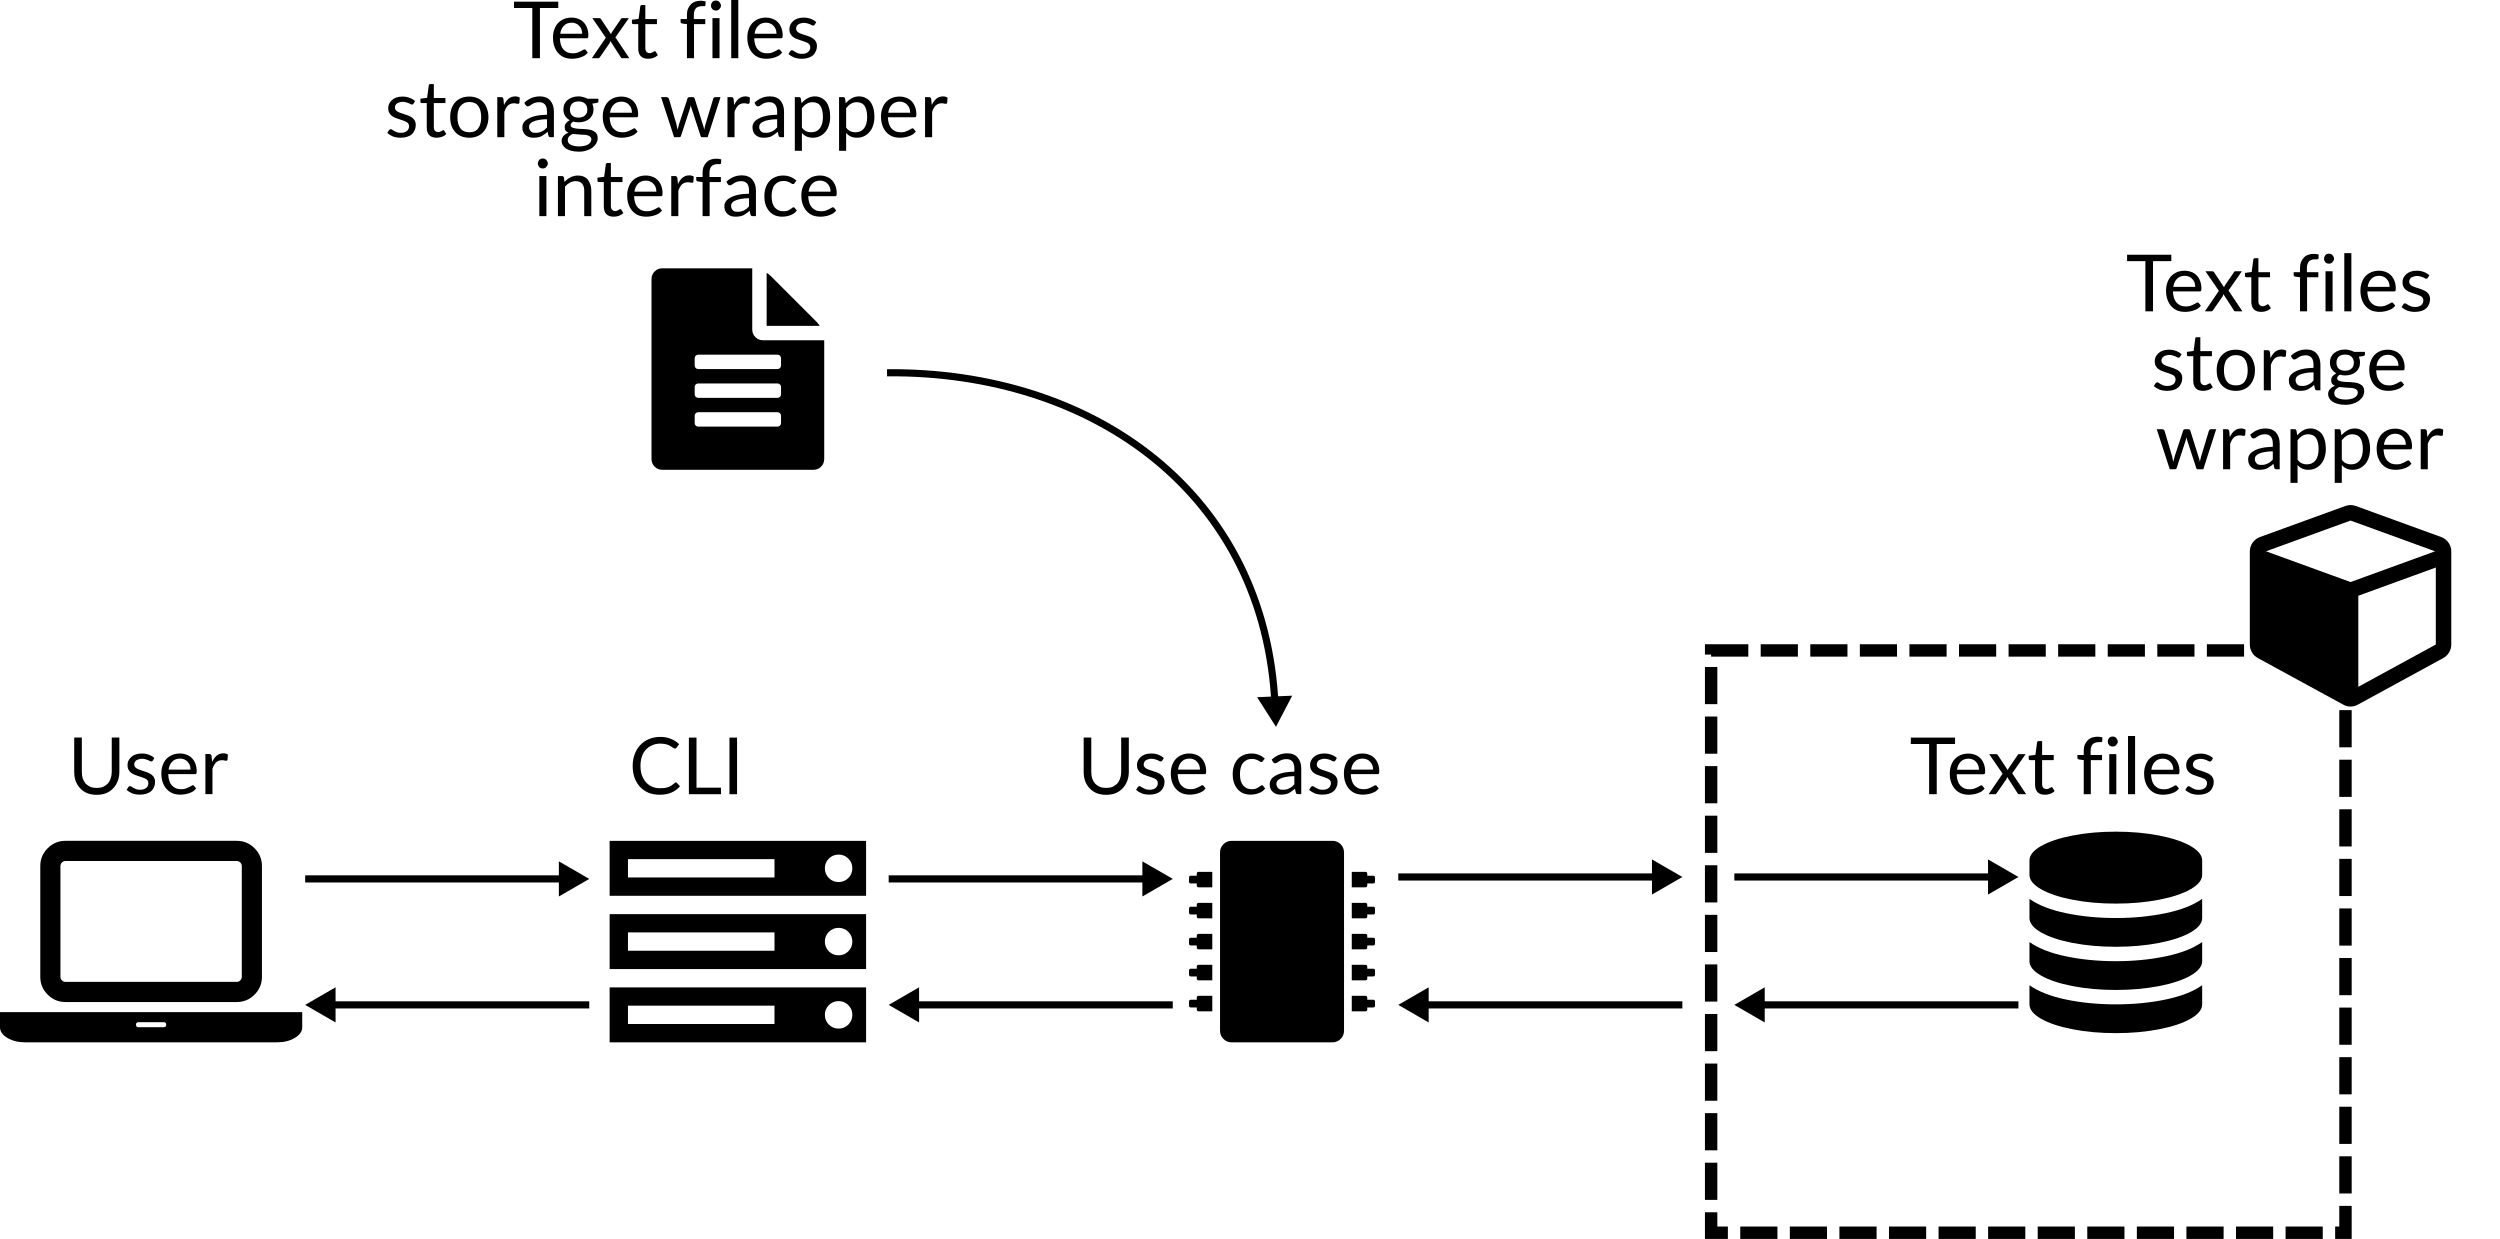
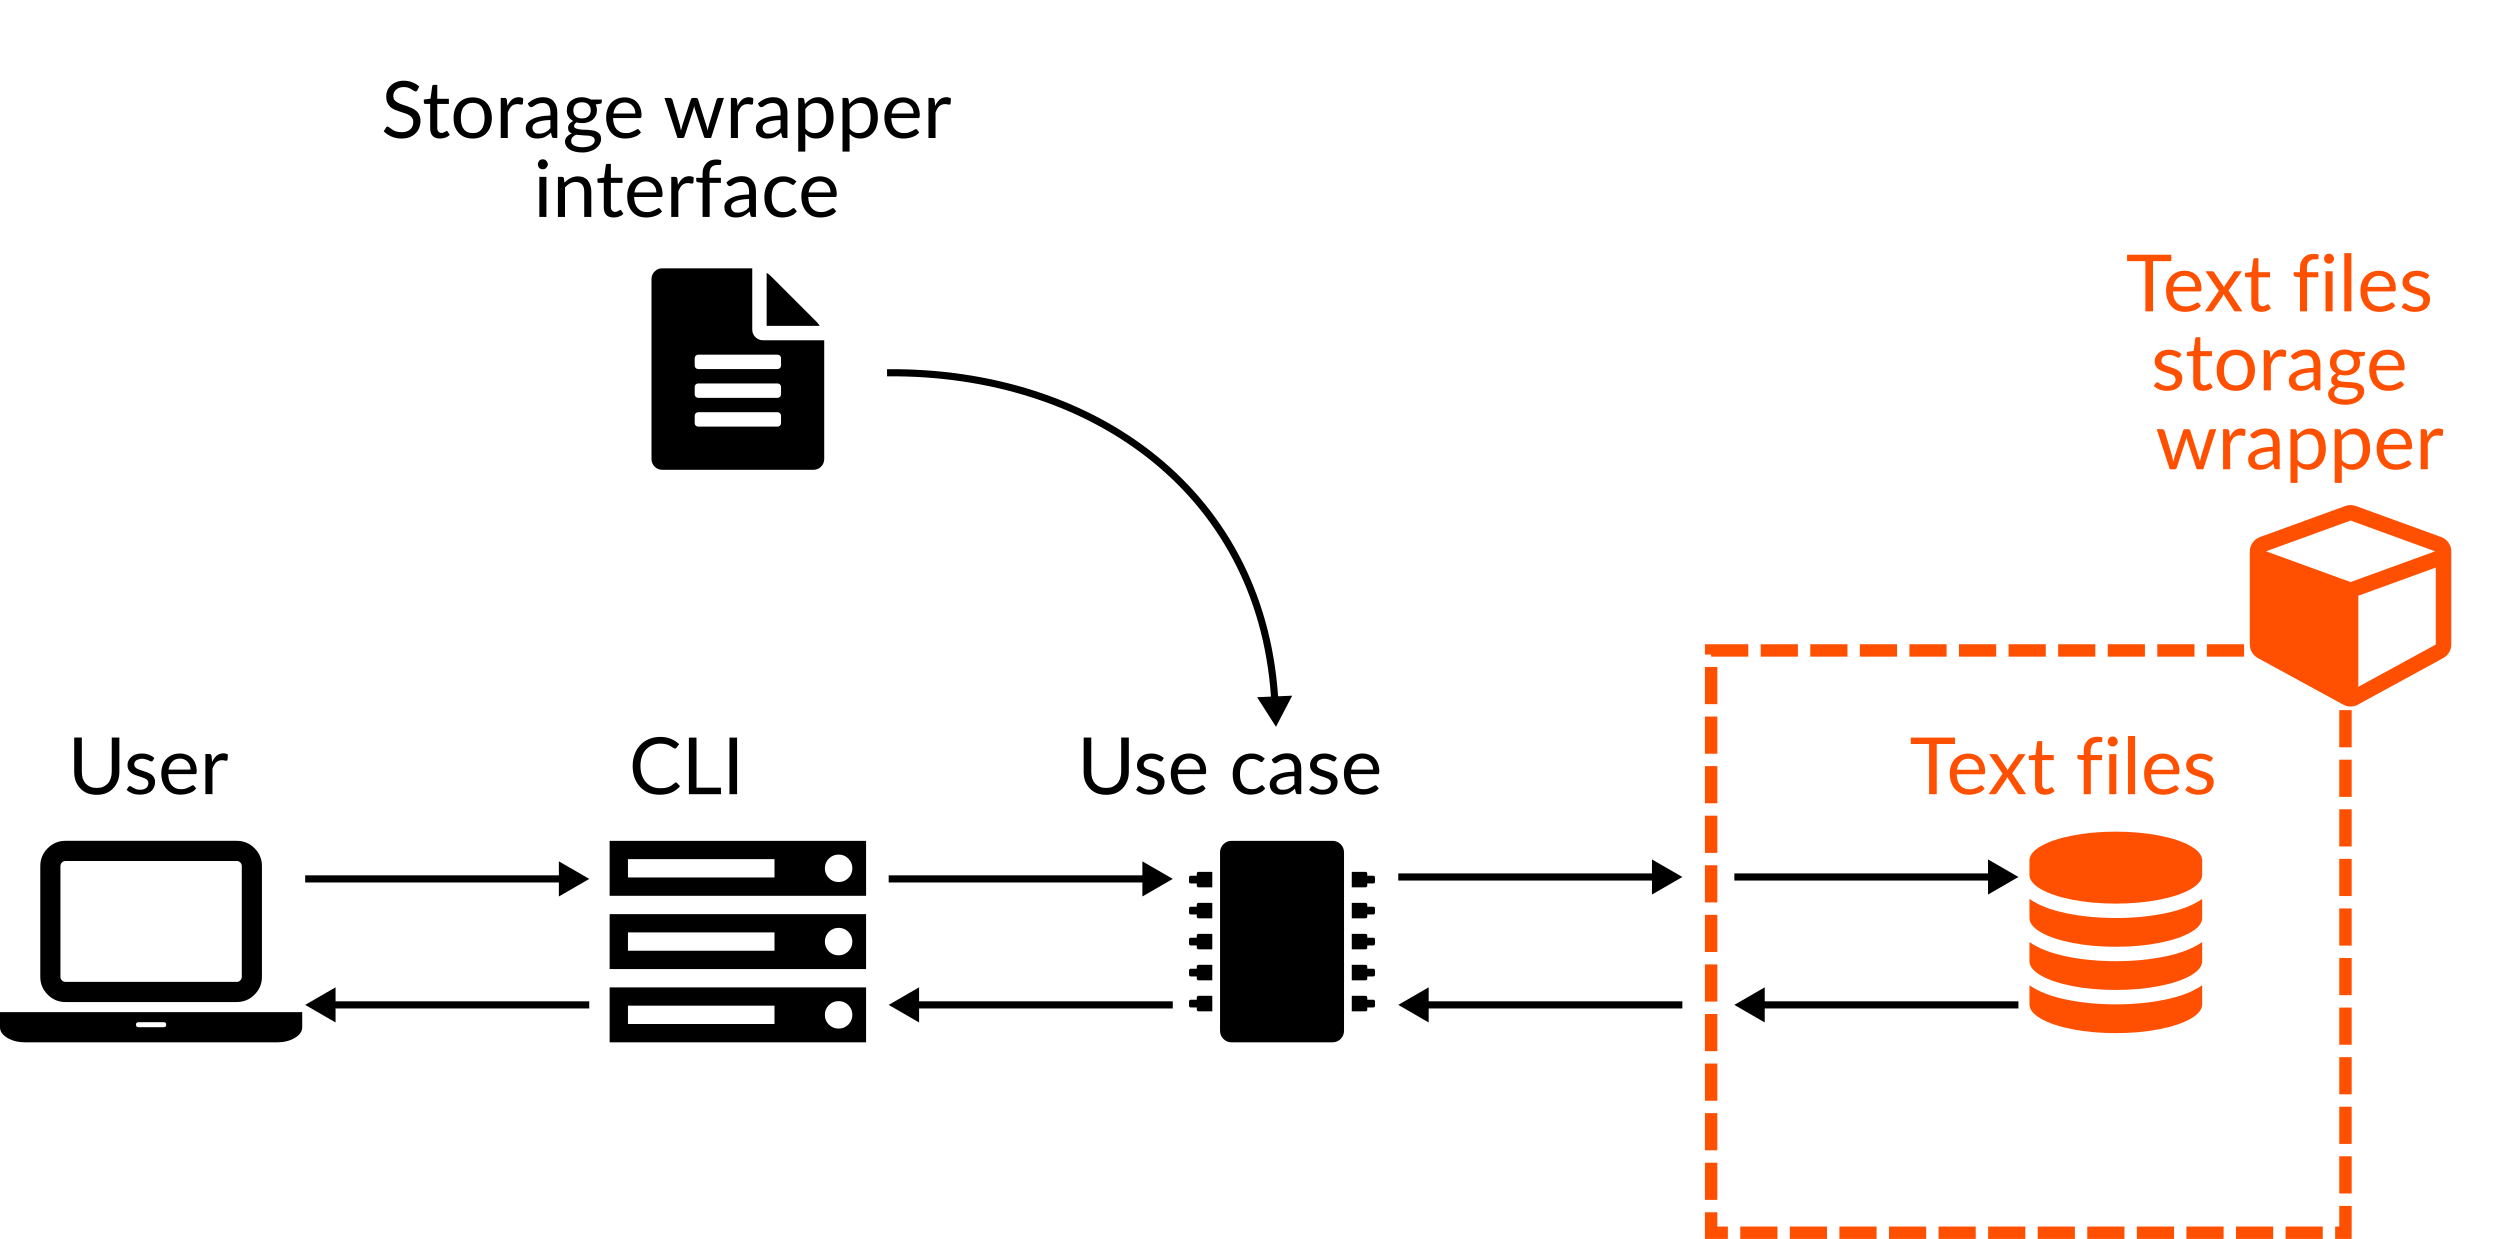
<svg xmlns="http://www.w3.org/2000/svg" width="215.434mm" height="106.762mm" viewBox="0 0 215.434 106.762" version="1.1" id="svg2159">
  <defs id="defs2153">
    <marker orient="auto" refY="0" refX="0" id="TriangleOutM-7-7-1-2" style="overflow:visible">
      <path id="path1723-5-0-8-3" d="M 5.77,0 -2.88,5 V -5 Z" style="fill:#000000;fill-opacity:1;fill-rule:evenodd;stroke:#000000;stroke-width:1pt;stroke-opacity:1" transform="scale(0.4)" />
    </marker>
    <marker orient="auto" refY="0" refX="0" id="TriangleOutM-7-7-1" style="overflow:visible">
      <path id="path1723-5-0-8" d="M 5.77,0 -2.88,5 V -5 Z" style="fill:#000000;fill-opacity:1;fill-rule:evenodd;stroke:#000000;stroke-width:1pt;stroke-opacity:1" transform="scale(0.4)" />
    </marker>
    <marker orient="auto" refY="0" refX="0" id="TriangleOutM-7-7-1-2-5-2-7" style="overflow:visible">
      <path id="path1723-5-0-8-3-9-8-3" d="M 5.77,0 -2.88,5 V -5 Z" style="fill:#000000;fill-opacity:1;fill-rule:evenodd;stroke:#000000;stroke-width:1pt;stroke-opacity:1" transform="scale(0.4)" />
    </marker>
    <marker orient="auto" refY="0" refX="0" id="TriangleOutM-7-7-1-2-5-2" style="overflow:visible">
      <path id="path1723-5-0-8-3-9-8" d="M 5.77,0 -2.88,5 V -5 Z" style="fill:#000000;fill-opacity:1;fill-rule:evenodd;stroke:#000000;stroke-width:1pt;stroke-opacity:1" transform="scale(0.4)" />
    </marker>
    <marker orient="auto" refY="0" refX="0" id="TriangleOutM-7-7-1-2-5" style="overflow:visible">
      <path id="path1723-5-0-8-3-9" d="M 5.77,0 -2.88,5 V -5 Z" style="fill:#000000;fill-opacity:1;fill-rule:evenodd;stroke:#000000;stroke-width:1pt;stroke-opacity:1" transform="scale(0.4)" />
    </marker>
    <marker orient="auto" refY="0" refX="0" id="TriangleOutM-7-7-3" style="overflow:visible">
      <path id="path1723-5-0-6" d="M 5.77,0 -2.88,5 V -5 Z" style="fill:#000000;fill-opacity:1;fill-rule:evenodd;stroke:#000000;stroke-width:1pt;stroke-opacity:1" transform="scale(0.4)" />
    </marker>
    <marker orient="auto" refY="0" refX="0" id="TriangleOutM-7-7" style="overflow:visible">
      <path id="path1723-5-0" d="M 5.77,0 -2.88,5 V -5 Z" style="fill:#000000;fill-opacity:1;fill-rule:evenodd;stroke:#000000;stroke-width:1pt;stroke-opacity:1" transform="scale(0.4)" />
    </marker>
    <marker orient="auto" refY="0" refX="0" id="TriangleOutM-7" style="overflow:visible">
      <path id="path1723-5" d="M 5.77,0 -2.88,5 V -5 Z" style="fill:#000000;fill-opacity:1;fill-rule:evenodd;stroke:#000000;stroke-width:1pt;stroke-opacity:1" transform="scale(0.4)" />
    </marker>
    <marker orient="auto" refY="0" refX="0" id="TriangleOutM" style="overflow:visible">
      <path id="path1723" d="M 5.77,0 -2.88,5 V -5 Z" style="fill:#000000;fill-opacity:1;fill-rule:evenodd;stroke:#000000;stroke-width:1pt;stroke-opacity:1" transform="scale(0.4)" />
    </marker>
  </defs>
  <g id="layer1" transform="translate(1.883507,-95.45214)">
    <path id="user-icon" d="m 3.759,181.801 q -0.895,0 -1.533,-0.638 -0.638,-0.638 -0.638,-1.533 v -9.55 q 0,-0.895 0.638,-1.533 0.638,-0.638 1.533,-0.638 H 18.518 q 0.895,0 1.533,0.638 0.638,0.638 0.638,1.533 v 9.55 q 0,0.895 -0.638,1.533 -0.638,0.638 -1.533,0.638 z M 3.325,170.081 v 9.55 q 0,0.176 0.129,0.305 0.129,0.129 0.305,0.129 H 18.518 q 0.176,0 0.305,-0.129 0.129,-0.129 0.129,-0.305 v -9.55 q 0,-0.176 -0.129,-0.305 -0.129,-0.129 -0.305,-0.129 H 3.759 q -0.176,0 -0.305,0.129 -0.129,0.129 -0.129,0.305 z m 18.665,12.588 h 2.17 v 1.302 q 0,0.543 -0.638,0.922 -0.638,0.38 -1.533,0.38 H 0.287 q -0.895,0 -1.533,-0.38 -0.638,-0.38 -0.638,-0.922 v -1.302 z m -9.767,1.302 q 0.217,0 0.217,-0.217 0,-0.217 -0.217,-0.217 h -2.17 q -0.217,0 -0.217,0.217 0,0.217 0.217,0.217 z" style="stroke-width:0.014" />
    <path style="fill:none;stroke:#000000;stroke-width:0.615;stroke-linecap:butt;stroke-linejoin:miter;stroke-miterlimit:4;stroke-dasharray:none;stroke-opacity:1;marker-end:url(#TriangleOutM)" d="M 24.415,171.191 H 47.148" id="arrow-user-web-framework" />
    <text xml:space="preserve" style="font-style:normal;font-variant:normal;font-weight:normal;font-stretch:normal;font-size:6.806px;line-height:1.25;font-family:Lato;-inkscape-font-specification:Lato;letter-spacing:0px;word-spacing:0px;fill:#000000;fill-opacity:1;stroke:none;stroke-width:0.128" x="3.949" y="163.886" id="user-text">
      <tspan id="tspan2190" x="3.949" y="163.886" style="font-style:normal;font-variant:normal;font-weight:normal;font-stretch:normal;font-size:6.806px;font-family:Lato;-inkscape-font-specification:Lato;stroke-width:0.128">User</tspan>
    </text>
    <path style="fill:none;stroke:#000000;stroke-width:0.615;stroke-linecap:butt;stroke-linejoin:miter;stroke-miterlimit:4;stroke-dasharray:none;stroke-opacity:1;marker-end:url(#TriangleOutM-7)" d="M 74.698,171.191 H 97.431" id="arrow-web-framework-use-case" />
    <path id="use-case-icon" d="m 102.583,181.266 v 1.336 h -1.169 q -0.167,0 -0.167,-0.167 v -0.167 h -0.501 q -0.167,0 -0.167,-0.167 v -0.334 q 0,-0.167 0.167,-0.167 h 0.501 v -0.167 q 0,-0.167 0.167,-0.167 z m 0,-2.671 v 1.336 h -1.169 q -0.167,0 -0.167,-0.167 v -0.167 h -0.501 q -0.167,0 -0.167,-0.167 v -0.334 q 0,-0.167 0.167,-0.167 h 0.501 v -0.167 q 0,-0.167 0.167,-0.167 z m 0,-2.671 v 1.336 h -1.169 q -0.167,0 -0.167,-0.167 v -0.167 h -0.501 q -0.167,0 -0.167,-0.167 v -0.334 q 0,-0.167 0.167,-0.167 h 0.501 v -0.167 q 0,-0.167 0.167,-0.167 z m 0,-2.671 v 1.336 h -1.169 q -0.167,0 -0.167,-0.167 v -0.167 h -0.501 q -0.167,0 -0.167,-0.167 v -0.334 q 0,-0.167 0.167,-0.167 h 0.501 v -0.167 q 0,-0.167 0.167,-0.167 z m 0,-2.671 v 1.336 h -1.169 q -0.167,0 -0.167,-0.167 v -0.167 h -0.501 q -0.167,0 -0.167,-0.167 v -0.334 q 0,-0.167 0.167,-0.167 h 0.501 v -0.167 q 0,-0.167 0.167,-0.167 z m 11.353,-1.67 v 15.36 q 0,0.417 -0.292,0.71 -0.292,0.292 -0.71,0.292 h -8.681 q -0.417,0 -0.71,-0.292 -0.292,-0.292 -0.292,-0.71 v -15.36 q 0,-0.417 0.292,-0.71 0.292,-0.292 0.71,-0.292 h 8.681 q 0.417,0 0.71,0.292 0.292,0.292 0.292,0.71 z m 2.671,12.855 v 0.334 q 0,0.167 -0.167,0.167 h -0.501 v 0.167 q 0,0.167 -0.167,0.167 h -1.169 v -1.336 h 1.169 q 0.167,0 0.167,0.167 v 0.167 h 0.501 q 0.167,0 0.167,0.167 z m 0,-2.671 v 0.334 q 0,0.167 -0.167,0.167 h -0.501 v 0.167 q 0,0.167 -0.167,0.167 h -1.169 v -1.336 h 1.169 q 0.167,0 0.167,0.167 v 0.167 h 0.501 q 0.167,0 0.167,0.167 z m 0,-2.671 v 0.334 q 0,0.167 -0.167,0.167 h -0.501 v 0.167 q 0,0.167 -0.167,0.167 h -1.169 v -1.336 h 1.169 q 0.167,0 0.167,0.167 v 0.167 h 0.501 q 0.167,0 0.167,0.167 z m 0,-2.671 v 0.334 q 0,0.167 -0.167,0.167 h -0.501 v 0.167 q 0,0.167 -0.167,0.167 h -1.169 v -1.336 h 1.169 q 0.167,0 0.167,0.167 v 0.167 h 0.501 q 0.167,0 0.167,0.167 z m 0,-2.671 v 0.334 q 0,0.167 -0.167,0.167 h -0.501 v 0.167 q 0,0.167 -0.167,0.167 h -1.169 v -1.336 h 1.169 q 0.167,0 0.167,0.167 v 0.167 h 0.501 q 0.167,0 0.167,0.167 z" style="stroke-width:0.01" />
    <text xml:space="preserve" style="font-style:normal;font-variant:normal;font-weight:normal;font-stretch:normal;font-size:6.806px;line-height:1;font-family:Lato;-inkscape-font-specification:Lato;text-align:center;letter-spacing:0px;word-spacing:0px;text-anchor:middle;fill:#000000;fill-opacity:1;stroke:none;stroke-width:0.128" x="108.442" y="163.886" id="use-case-text">
      <tspan x="108.442" y="163.886" style="font-style:normal;font-variant:normal;font-weight:normal;font-stretch:normal;font-size:6.806px;line-height:1;font-family:Lato;-inkscape-font-specification:Lato;text-align:center;text-anchor:middle;stroke-width:0.128" id="tspan3110">Use case</tspan>
    </text>
-     <path id="storage-wrapper-interface-icon" d="m 68.483,123.185 q 0.136,0.136 0.271,0.349 H 64.181 v -4.573 q 0.213,0.136 0.349,0.271 z m -4.612,1.589 h 5.271 v 10.232 q 0,0.388 -0.271,0.659 -0.271,0.271 -0.659,0.271 H 55.189 q -0.388,0 -0.659,-0.271 -0.271,-0.271 -0.271,-0.659 v -15.503 q 0,-0.388 0.271,-0.659 0.271,-0.271 0.659,-0.271 h 7.751 v 5.271 q 0,0.388 0.271,0.659 0.271,0.271 0.659,0.271 z m 1.55,7.131 v -0.62 q 0,-0.136 -0.087,-0.223 -0.087,-0.087 -0.223,-0.087 h -6.821 q -0.136,0 -0.223,0.087 -0.087,0.087 -0.087,0.223 v 0.62 q 0,0.136 0.087,0.223 0.087,0.087 0.223,0.087 h 6.821 q 0.136,0 0.223,-0.087 0.087,-0.087 0.087,-0.223 z m 0,-2.48 v -0.62 q 0,-0.136 -0.087,-0.223 -0.087,-0.087 -0.223,-0.087 h -6.821 q -0.136,0 -0.223,0.087 -0.087,0.087 -0.087,0.223 v 0.62 q 0,0.136 0.087,0.223 0.087,0.087 0.223,0.087 h 6.821 q 0.136,0 0.223,-0.087 0.087,-0.087 0.087,-0.223 z m 0,-2.48 v -0.62 q 0,-0.136 -0.087,-0.223 -0.087,-0.087 -0.223,-0.087 h -6.821 q -0.136,0 -0.223,0.087 -0.087,0.087 -0.087,0.223 v 0.62 q 0,0.136 0.087,0.223 0.087,0.087 0.223,0.087 h 6.821 q 0.136,0 0.223,-0.087 0.087,-0.087 0.087,-0.223 z" style="stroke-width:0.01" />
-     <rect style="fill:none;fill-opacity:1;stroke:#000000;stroke-width:1.068;stroke-miterlimit:4;stroke-dasharray:3.204, 1.068;stroke-dashoffset:0;stroke-opacity:1" id="storage-wrapper-box" width="54.664" height="50.178" x="145.571" y="151.503" />
+     <path id="storage-wrapper-interface-icon" d="m 68.483,123.185 q 0.136,0.136 0.271,0.349 H 64.181 v -4.573 q 0.213,0.136 0.349,0.271 z m -4.612,1.589 h 5.271 v 10.232 q 0,0.388 -0.271,0.659 -0.271,0.271 -0.659,0.271 H 55.189 q -0.388,0 -0.659,-0.271 -0.271,-0.271 -0.271,-0.659 v -15.503 q 0,-0.388 0.271,-0.659 0.271,-0.271 0.659,-0.271 h 7.751 v 5.271 q 0,0.388 0.271,0.659 0.271,0.271 0.659,0.271 z m 1.55,7.131 v -0.62 q 0,-0.136 -0.087,-0.223 -0.087,-0.087 -0.223,-0.087 h -6.821 q -0.136,0 -0.223,0.087 -0.087,0.087 -0.087,0.223 v 0.62 q 0,0.136 0.087,0.223 0.087,0.087 0.223,0.087 h 6.821 q 0.136,0 0.223,-0.087 0.087,-0.087 0.087,-0.223 z m 0,-2.48 v -0.62 q 0,-0.136 -0.087,-0.223 -0.087,-0.087 -0.223,-0.087 h -6.821 q -0.136,0 -0.223,0.087 -0.087,0.087 -0.087,0.223 v 0.62 q 0,0.136 0.087,0.223 0.087,0.087 0.223,0.087 h 6.821 q 0.136,0 0.223,-0.087 0.087,-0.087 0.087,-0.223 z m 0,-2.48 v -0.62 q 0,-0.136 -0.087,-0.223 -0.087,-0.087 -0.223,-0.087 h -6.821 q -0.136,0 -0.223,0.087 -0.087,0.087 -0.087,0.223 v 0.62 q 0,0.136 0.087,0.223 0.087,0.087 0.223,0.087 h 6.821 q 0.136,0 0.223,-0.087 0.087,-0.087 0.087,-0.223 z" style="stroke-width:0.01;fill:#000000;fill-opacity:1" />
+     <rect style="fill:none;fill-opacity:1;stroke:#ff4f00;stroke-width:1.068;stroke-miterlimit:4;stroke-dasharray:3.204, 1.068;stroke-dashoffset:0;stroke-opacity:1" id="storage-wrapper-box" width="54.664" height="50.178" x="145.571" y="151.503" />
    <path style="fill:none;stroke:#000000;stroke-width:0.615;stroke-linecap:butt;stroke-linejoin:miter;stroke-miterlimit:4;stroke-dasharray:none;stroke-opacity:1;marker-end:url(#TriangleOutM-7-7)" d="m 118.611,171.025 h 22.733" id="arrow-use-case-storage-wrapper" />
    <path style="fill:none;stroke:#000000;stroke-width:0.615;stroke-linecap:butt;stroke-linejoin:miter;stroke-miterlimit:4;stroke-dasharray:none;stroke-opacity:1;marker-end:url(#TriangleOutM-7-7-3)" d="m 74.556,127.574 c 17.738,-0.16 32.641,10.387 33.44,28.765" id="arrow-storage-wrapper-interface-use-case" />
-     <path id="storage-wrapper-icon" d="m 201.34,154.636 6.678,-3.642 v -6.636 l -6.678,2.431 z m -0.668,-9.026 7.283,-2.65 -7.283,-2.65 -7.283,2.65 z m 8.681,-2.629 v 8.014 q 0,0.365 -0.188,0.678 -0.188,0.313 -0.511,0.49 l -7.346,4.007 q -0.292,0.167 -0.636,0.167 -0.344,0 -0.636,-0.167 l -7.346,-4.007 q -0.323,-0.177 -0.511,-0.49 -0.188,-0.313 -0.188,-0.678 v -8.014 q 0,-0.417 0.24,-0.762 0.24,-0.344 0.637,-0.49 l 7.346,-2.671 q 0.23,-0.084 0.459,-0.084 0.23,0 0.459,0.084 l 7.346,2.671 q 0.397,0.146 0.637,0.49 0.24,0.344 0.24,0.762 z" style="stroke-width:0.01" />
+     <path id="storage-wrapper-icon" d="m 201.34,154.636 6.678,-3.642 v -6.636 l -6.678,2.431 z m -0.668,-9.026 7.283,-2.65 -7.283,-2.65 -7.283,2.65 z m 8.681,-2.629 v 8.014 q 0,0.365 -0.188,0.678 -0.188,0.313 -0.511,0.49 l -7.346,4.007 q -0.292,0.167 -0.636,0.167 -0.344,0 -0.636,-0.167 l -7.346,-4.007 q -0.323,-0.177 -0.511,-0.49 -0.188,-0.313 -0.188,-0.678 v -8.014 q 0,-0.417 0.24,-0.762 0.24,-0.344 0.637,-0.49 l 7.346,-2.671 q 0.23,-0.084 0.459,-0.084 0.23,0 0.459,0.084 l 7.346,2.671 q 0.397,0.146 0.637,0.49 0.24,0.344 0.24,0.762 z" style="stroke-width:0.01;fill:#ff4f00;fill-opacity:1" />
    <path style="fill:none;stroke:#000000;stroke-width:0.615;stroke-linecap:butt;stroke-linejoin:miter;stroke-miterlimit:4;stroke-dasharray:none;stroke-opacity:1;marker-end:url(#TriangleOutM-7-7-1-2-5)" d="M 143.091,182.047 H 120.358" id="arrow-storage-wrapper-use-case" />
    <path style="fill:none;stroke:#000000;stroke-width:0.615;stroke-linecap:butt;stroke-linejoin:miter;stroke-miterlimit:4;stroke-dasharray:none;stroke-opacity:1;marker-end:url(#TriangleOutM-7-7-1-2-5-2)" d="M 99.178,182.047 H 76.445" id="arrow-use-case-web-framework" />
    <path style="fill:none;stroke:#000000;stroke-width:0.615;stroke-linecap:butt;stroke-linejoin:miter;stroke-miterlimit:4;stroke-dasharray:none;stroke-opacity:1;marker-end:url(#TriangleOutM-7-7-1-2-5-2-7)" d="M 48.894,182.047 H 26.161" id="arrow-web-framework-user" />
    <path id="web-framework-icon" d="M 52.23,183.695 H 64.857 V 182.116 H 52.23 Z m 0,-6.314 h 12.628 v -1.578 H 52.23 Z m 19.336,5.525 q 0,-0.493 -0.345,-0.839 -0.345,-0.345 -0.839,-0.345 -0.493,0 -0.839,0.345 -0.345,0.345 -0.345,0.839 0,0.493 0.345,0.839 0.345,0.345 0.839,0.345 0.493,0 0.839,-0.345 0.345,-0.345 0.345,-0.839 z M 52.23,171.067 h 12.628 v -1.578 H 52.23 Z m 19.336,5.525 q 0,-0.493 -0.345,-0.839 -0.345,-0.345 -0.839,-0.345 -0.493,0 -0.839,0.345 -0.345,0.345 -0.345,0.839 0,0.493 0.345,0.839 0.345,0.345 0.839,0.345 0.493,0 0.839,-0.345 0.345,-0.345 0.345,-0.839 z m 0,-6.314 q 0,-0.493 -0.345,-0.839 -0.345,-0.345 -0.839,-0.345 -0.493,0 -0.839,0.345 -0.345,0.345 -0.345,0.839 0,0.493 0.345,0.839 0.345,0.345 0.839,0.345 0.493,0 0.839,-0.345 0.345,-0.345 0.345,-0.839 z m 1.184,10.26 v 4.735 H 50.651 v -4.735 z m 0,-6.314 v 4.735 H 50.651 v -4.735 z m 0,-6.314 v 4.735 H 50.651 v -4.735 z" style="display:inline;stroke-width:0.012" />
-     <path id="database-icon" d="m 180.444,174.561 q 2.296,0 4.292,-0.417 1.996,-0.417 3.149,-1.231 v 1.647 q 0,0.669 -0.998,1.24 -0.998,0.572 -2.713,0.906 -1.715,0.334 -3.73,0.334 -2.015,0 -3.73,-0.334 -1.715,-0.334 -2.713,-0.906 -0.998,-0.572 -0.998,-1.24 v -1.647 q 1.153,0.814 3.149,1.231 1.996,0.417 4.292,0.417 z m 0,7.441 q 2.296,0 4.292,-0.417 1.996,-0.417 3.149,-1.231 v 1.647 q 0,0.669 -0.998,1.24 -0.998,0.572 -2.713,0.906 -1.715,0.334 -3.73,0.334 -2.015,0 -3.73,-0.334 -1.715,-0.334 -2.713,-0.906 -0.998,-0.572 -0.998,-1.24 v -1.647 q 1.153,0.814 3.149,1.231 1.996,0.417 4.292,0.417 z m 0,-3.721 q 2.296,0 4.292,-0.417 1.996,-0.417 3.149,-1.231 v 1.647 q 0,0.669 -0.998,1.24 -0.998,0.572 -2.713,0.906 -1.715,0.334 -3.73,0.334 -2.015,0 -3.73,-0.334 -1.715,-0.334 -2.713,-0.906 -0.998,-0.572 -0.998,-1.24 v -1.647 q 1.153,0.814 3.149,1.231 1.996,0.417 4.292,0.417 z m 0,-11.162 q 2.015,0 3.73,0.334 1.715,0.334 2.713,0.906 0.998,0.572 0.998,1.24 v 1.24 q 0,0.669 -0.998,1.24 -0.998,0.572 -2.713,0.906 -1.715,0.334 -3.73,0.334 -2.015,0 -3.73,-0.334 -1.715,-0.334 -2.713,-0.906 -0.998,-0.572 -0.998,-1.24 v -1.24 q 0,-0.669 0.998,-1.24 0.998,-0.572 2.713,-0.906 1.715,-0.334 3.73,-0.334 z" style="display:inline;stroke-width:0.01" />
+     <path id="database-icon" d="m 180.444,174.561 q 2.296,0 4.292,-0.417 1.996,-0.417 3.149,-1.231 v 1.647 q 0,0.669 -0.998,1.24 -0.998,0.572 -2.713,0.906 -1.715,0.334 -3.73,0.334 -2.015,0 -3.73,-0.334 -1.715,-0.334 -2.713,-0.906 -0.998,-0.572 -0.998,-1.24 v -1.647 q 1.153,0.814 3.149,1.231 1.996,0.417 4.292,0.417 z m 0,7.441 q 2.296,0 4.292,-0.417 1.996,-0.417 3.149,-1.231 v 1.647 q 0,0.669 -0.998,1.24 -0.998,0.572 -2.713,0.906 -1.715,0.334 -3.73,0.334 -2.015,0 -3.73,-0.334 -1.715,-0.334 -2.713,-0.906 -0.998,-0.572 -0.998,-1.24 v -1.647 q 1.153,0.814 3.149,1.231 1.996,0.417 4.292,0.417 z m 0,-3.721 q 2.296,0 4.292,-0.417 1.996,-0.417 3.149,-1.231 v 1.647 q 0,0.669 -0.998,1.24 -0.998,0.572 -2.713,0.906 -1.715,0.334 -3.73,0.334 -2.015,0 -3.73,-0.334 -1.715,-0.334 -2.713,-0.906 -0.998,-0.572 -0.998,-1.24 v -1.647 q 1.153,0.814 3.149,1.231 1.996,0.417 4.292,0.417 z m 0,-11.162 q 2.015,0 3.73,0.334 1.715,0.334 2.713,0.906 0.998,0.572 0.998,1.24 v 1.24 q 0,0.669 -0.998,1.24 -0.998,0.572 -2.713,0.906 -1.715,0.334 -3.73,0.334 -2.015,0 -3.73,-0.334 -1.715,-0.334 -2.713,-0.906 -0.998,-0.572 -0.998,-1.24 v -1.24 q 0,-0.669 0.998,-1.24 0.998,-0.572 2.713,-0.906 1.715,-0.334 3.73,-0.334 z" style="display:inline;stroke-width:0.01;fill:#ff4f00;fill-opacity:1" />
    <path style="display:inline;fill:none;stroke:#000000;stroke-width:0.615;stroke-linecap:butt;stroke-linejoin:miter;stroke-miterlimit:4;stroke-dasharray:none;stroke-opacity:1;marker-end:url(#TriangleOutM-7-7-1)" d="M 147.571,171.025 H 170.304" id="arrow-storage-wrapper-database" />
    <path style="display:inline;fill:none;stroke:#000000;stroke-width:0.615;stroke-linecap:butt;stroke-linejoin:miter;stroke-miterlimit:4;stroke-dasharray:none;stroke-opacity:1;marker-end:url(#TriangleOutM-7-7-1-2)" d="M 172.05,182.047 H 149.317" id="arrow-database-storage-wrapper" />
    <text xml:space="preserve" style="font-style:normal;font-variant:normal;font-weight:normal;font-stretch:normal;font-size:6.806px;line-height:1;font-family:Lato;-inkscape-font-specification:Lato;text-align:center;letter-spacing:0px;word-spacing:0px;text-anchor:middle;display:inline;fill:#000000;fill-opacity:1;stroke:none;stroke-width:0.128" x="61.639" y="163.89" id="web-framework-text-6">
      <tspan x="61.639" y="163.89" style="font-style:normal;font-variant:normal;font-weight:normal;font-stretch:normal;font-size:6.806px;line-height:1;font-family:Lato;-inkscape-font-specification:Lato;text-align:center;text-anchor:middle;stroke-width:0.128" id="tspan2212-5">CLI</tspan>
    </text>
-     <text id="text2071" y="163.89" x="180.262" style="font-style:normal;font-variant:normal;font-weight:normal;font-stretch:normal;font-size:6.806px;line-height:1;font-family:Lato;-inkscape-font-specification:Lato;text-align:center;letter-spacing:0px;word-spacing:0px;text-anchor:middle;display:inline;fill:#000000;fill-opacity:1;stroke:none;stroke-width:0.128" xml:space="preserve">
-       <tspan id="tspan2069" style="font-style:normal;font-variant:normal;font-weight:normal;font-stretch:normal;font-size:6.806px;line-height:1;font-family:Lato;-inkscape-font-specification:Lato;text-align:center;text-anchor:middle;stroke-width:0.128" y="163.89" x="180.262">Text files</tspan>
+     <text id="text2071" y="163.89" x="180.262" style="font-style:normal;font-variant:normal;font-weight:normal;font-stretch:normal;font-size:6.806px;line-height:1;font-family:Lato;-inkscape-font-specification:Lato;text-align:center;letter-spacing:0px;word-spacing:0px;text-anchor:middle;display:inline;fill:#ff4f00;fill-opacity:1;stroke:none;stroke-width:0.128;" xml:space="preserve">
+       <tspan id="tspan2069" style="font-style:normal;font-variant:normal;font-weight:normal;font-stretch:normal;font-size:6.806px;line-height:1;font-family:Lato;-inkscape-font-specification:Lato;text-align:center;text-anchor:middle;stroke-width:0.128;fill:#ff4f00;fill-opacity:1;" y="163.89" x="180.262">Text files</tspan>
    </text>
-     <text id="text2077" y="100.465" x="61.637" style="font-style:normal;font-variant:normal;font-weight:normal;font-stretch:normal;font-size:6.806px;line-height:1;font-family:Lato;-inkscape-font-specification:Lato;text-align:center;letter-spacing:0px;word-spacing:0px;text-anchor:middle;display:inline;fill:#000000;fill-opacity:1;stroke:none;stroke-width:0.128" xml:space="preserve">
-       <tspan style="font-style:normal;font-variant:normal;font-weight:normal;font-stretch:normal;font-size:6.806px;line-height:1;font-family:Lato;-inkscape-font-specification:Lato;text-align:center;text-anchor:middle;stroke-width:0.128" y="100.465" x="61.637" id="tspan2087">Text files</tspan>
-       <tspan style="font-style:normal;font-variant:normal;font-weight:normal;font-stretch:normal;font-size:6.806px;line-height:1;font-family:Lato;-inkscape-font-specification:Lato;text-align:center;text-anchor:middle;stroke-width:0.128" y="107.271" x="61.637" id="tspan2091">storage wrapper</tspan>
-       <tspan id="tspan2075" style="font-style:normal;font-variant:normal;font-weight:normal;font-stretch:normal;font-size:6.806px;line-height:1;font-family:Lato;-inkscape-font-specification:Lato;text-align:center;text-anchor:middle;stroke-width:0.128" y="114.077" x="61.637">interface</tspan>
+     <text id="text2083" y="122.281" x="200.64" style="font-style:normal;font-variant:normal;font-weight:normal;font-stretch:normal;font-size:6.806px;line-height:1;font-family:Lato;-inkscape-font-specification:Lato;text-align:center;letter-spacing:0px;word-spacing:0px;text-anchor:middle;display:inline;fill:#ff4f00;fill-opacity:1;stroke:none;stroke-width:0.128;" xml:space="preserve">
+       <tspan id="tspan2079" style="font-style:normal;font-variant:normal;font-weight:normal;font-stretch:normal;font-size:6.806px;line-height:1;font-family:Lato;-inkscape-font-specification:Lato;text-align:center;text-anchor:middle;stroke-width:0.128;fill:#ff4f00;fill-opacity:1;" y="122.281" x="200.64">Text files</tspan>
+       <tspan style="font-style:normal;font-variant:normal;font-weight:normal;font-stretch:normal;font-size:6.806px;line-height:1;font-family:Lato;-inkscape-font-specification:Lato;text-align:center;text-anchor:middle;stroke-width:0.128;fill:#ff4f00;fill-opacity:1;" y="129.087" x="200.64" id="tspan2093">storage</tspan>
+       <tspan id="tspan2081" style="font-style:normal;font-variant:normal;font-weight:normal;font-stretch:normal;font-size:6.806px;line-height:1;font-family:Lato;-inkscape-font-specification:Lato;text-align:center;text-anchor:middle;stroke-width:0.128;fill:#ff4f00;fill-opacity:1;" y="135.893" x="200.64">wrapper</tspan>
    </text>
-     <text id="text2083" y="122.281" x="200.64" style="font-style:normal;font-variant:normal;font-weight:normal;font-stretch:normal;font-size:6.806px;line-height:1;font-family:Lato;-inkscape-font-specification:Lato;text-align:center;letter-spacing:0px;word-spacing:0px;text-anchor:middle;display:inline;fill:#000000;fill-opacity:1;stroke:none;stroke-width:0.128" xml:space="preserve">
-       <tspan id="tspan2079" style="font-style:normal;font-variant:normal;font-weight:normal;font-stretch:normal;font-size:6.806px;line-height:1;font-family:Lato;-inkscape-font-specification:Lato;text-align:center;text-anchor:middle;stroke-width:0.128" y="122.281" x="200.64">Text files</tspan>
-       <tspan style="font-style:normal;font-variant:normal;font-weight:normal;font-stretch:normal;font-size:6.806px;line-height:1;font-family:Lato;-inkscape-font-specification:Lato;text-align:center;text-anchor:middle;stroke-width:0.128" y="129.087" x="200.64" id="tspan2093">storage</tspan>
-       <tspan id="tspan2081" style="font-style:normal;font-variant:normal;font-weight:normal;font-stretch:normal;font-size:6.806px;line-height:1;font-family:Lato;-inkscape-font-specification:Lato;text-align:center;text-anchor:middle;stroke-width:0.128" y="135.893" x="200.64">wrapper</tspan>
+     <text xml:space="preserve" style="font-style:normal;font-variant:normal;font-weight:normal;font-stretch:normal;font-size:6.806px;line-height:1;font-family:Lato;-inkscape-font-specification:Lato;text-align:center;letter-spacing:0px;word-spacing:0px;text-anchor:middle;display:inline;fill:#000000;fill-opacity:1;stroke:none;stroke-width:0.128" x="61.637" y="107.344" id="storage-wrapper-interface-text">
+       <tspan x="61.637" y="107.344" style="font-style:normal;font-variant:normal;font-weight:normal;font-stretch:normal;font-size:6.806px;line-height:1;font-family:Lato;-inkscape-font-specification:Lato;text-align:center;text-anchor:middle;stroke-width:0.128" id="tspan2212-2">Storage wrapper</tspan>
+       <tspan x="61.637" y="114.15" style="font-style:normal;font-variant:normal;font-weight:normal;font-stretch:normal;font-size:6.806px;line-height:1;font-family:Lato;-inkscape-font-specification:Lato;text-align:center;text-anchor:middle;stroke-width:0.128" id="tspan3177">interface</tspan>
    </text>
  </g>
</svg>
